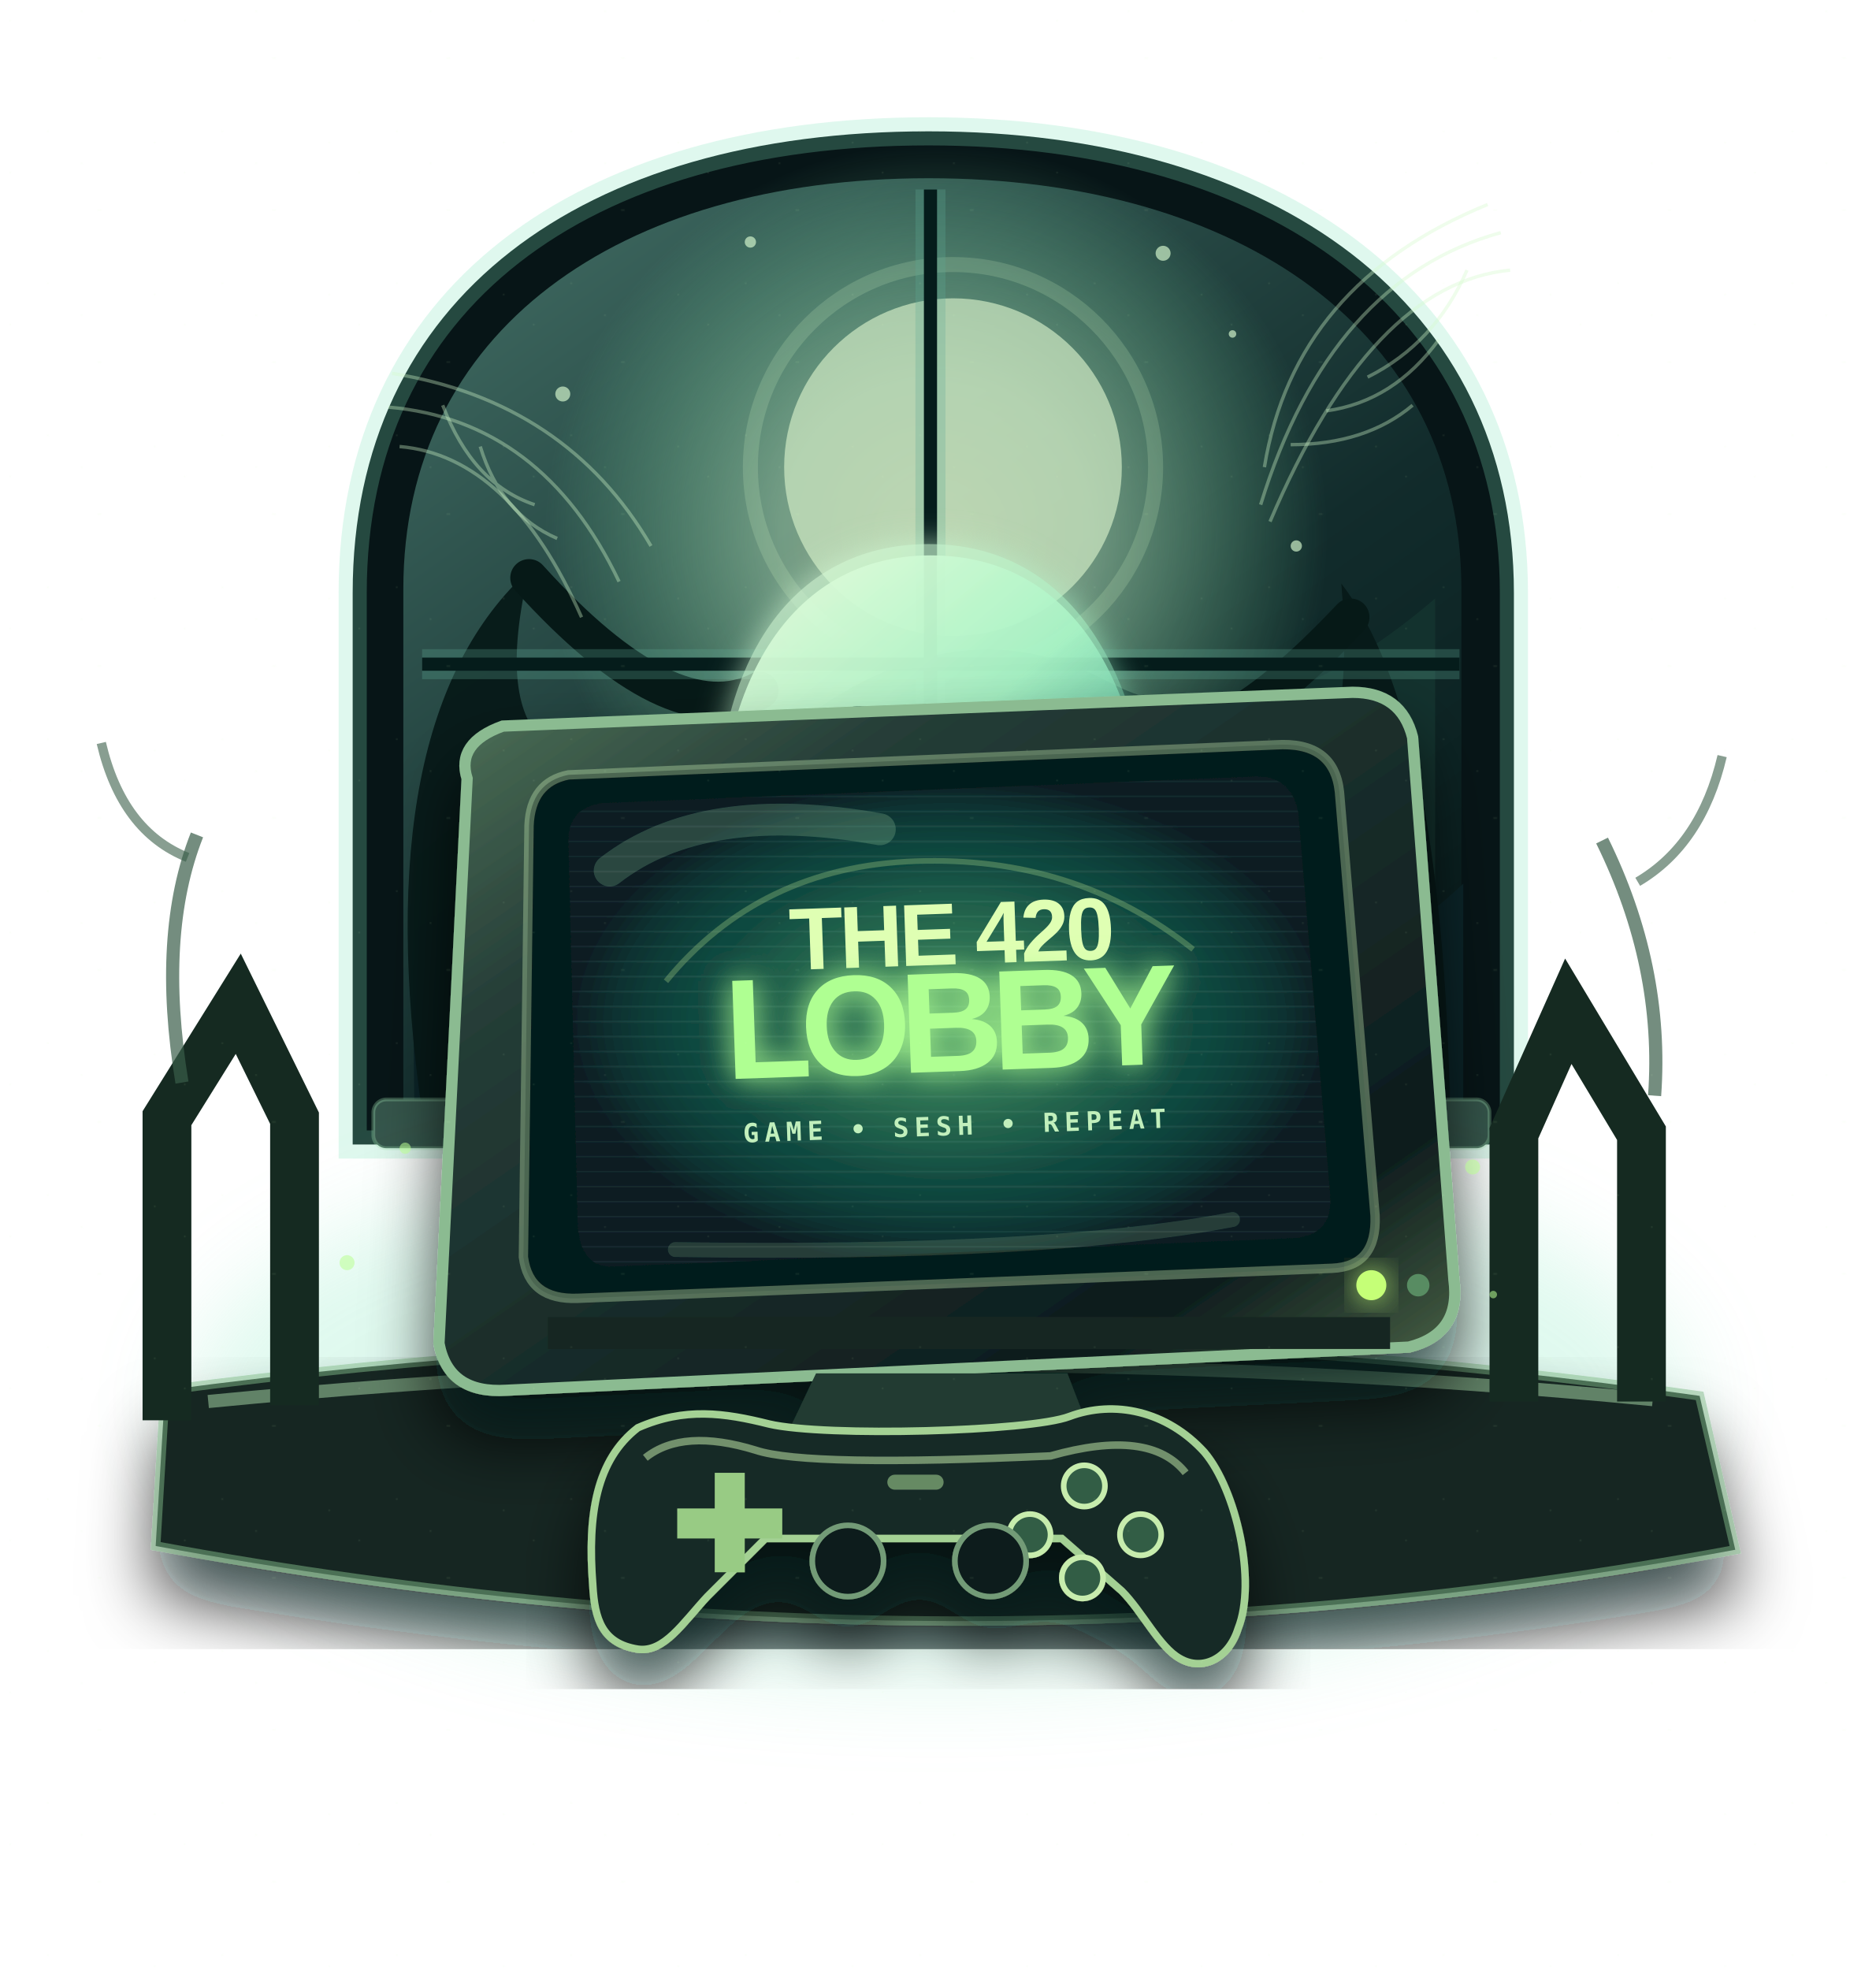
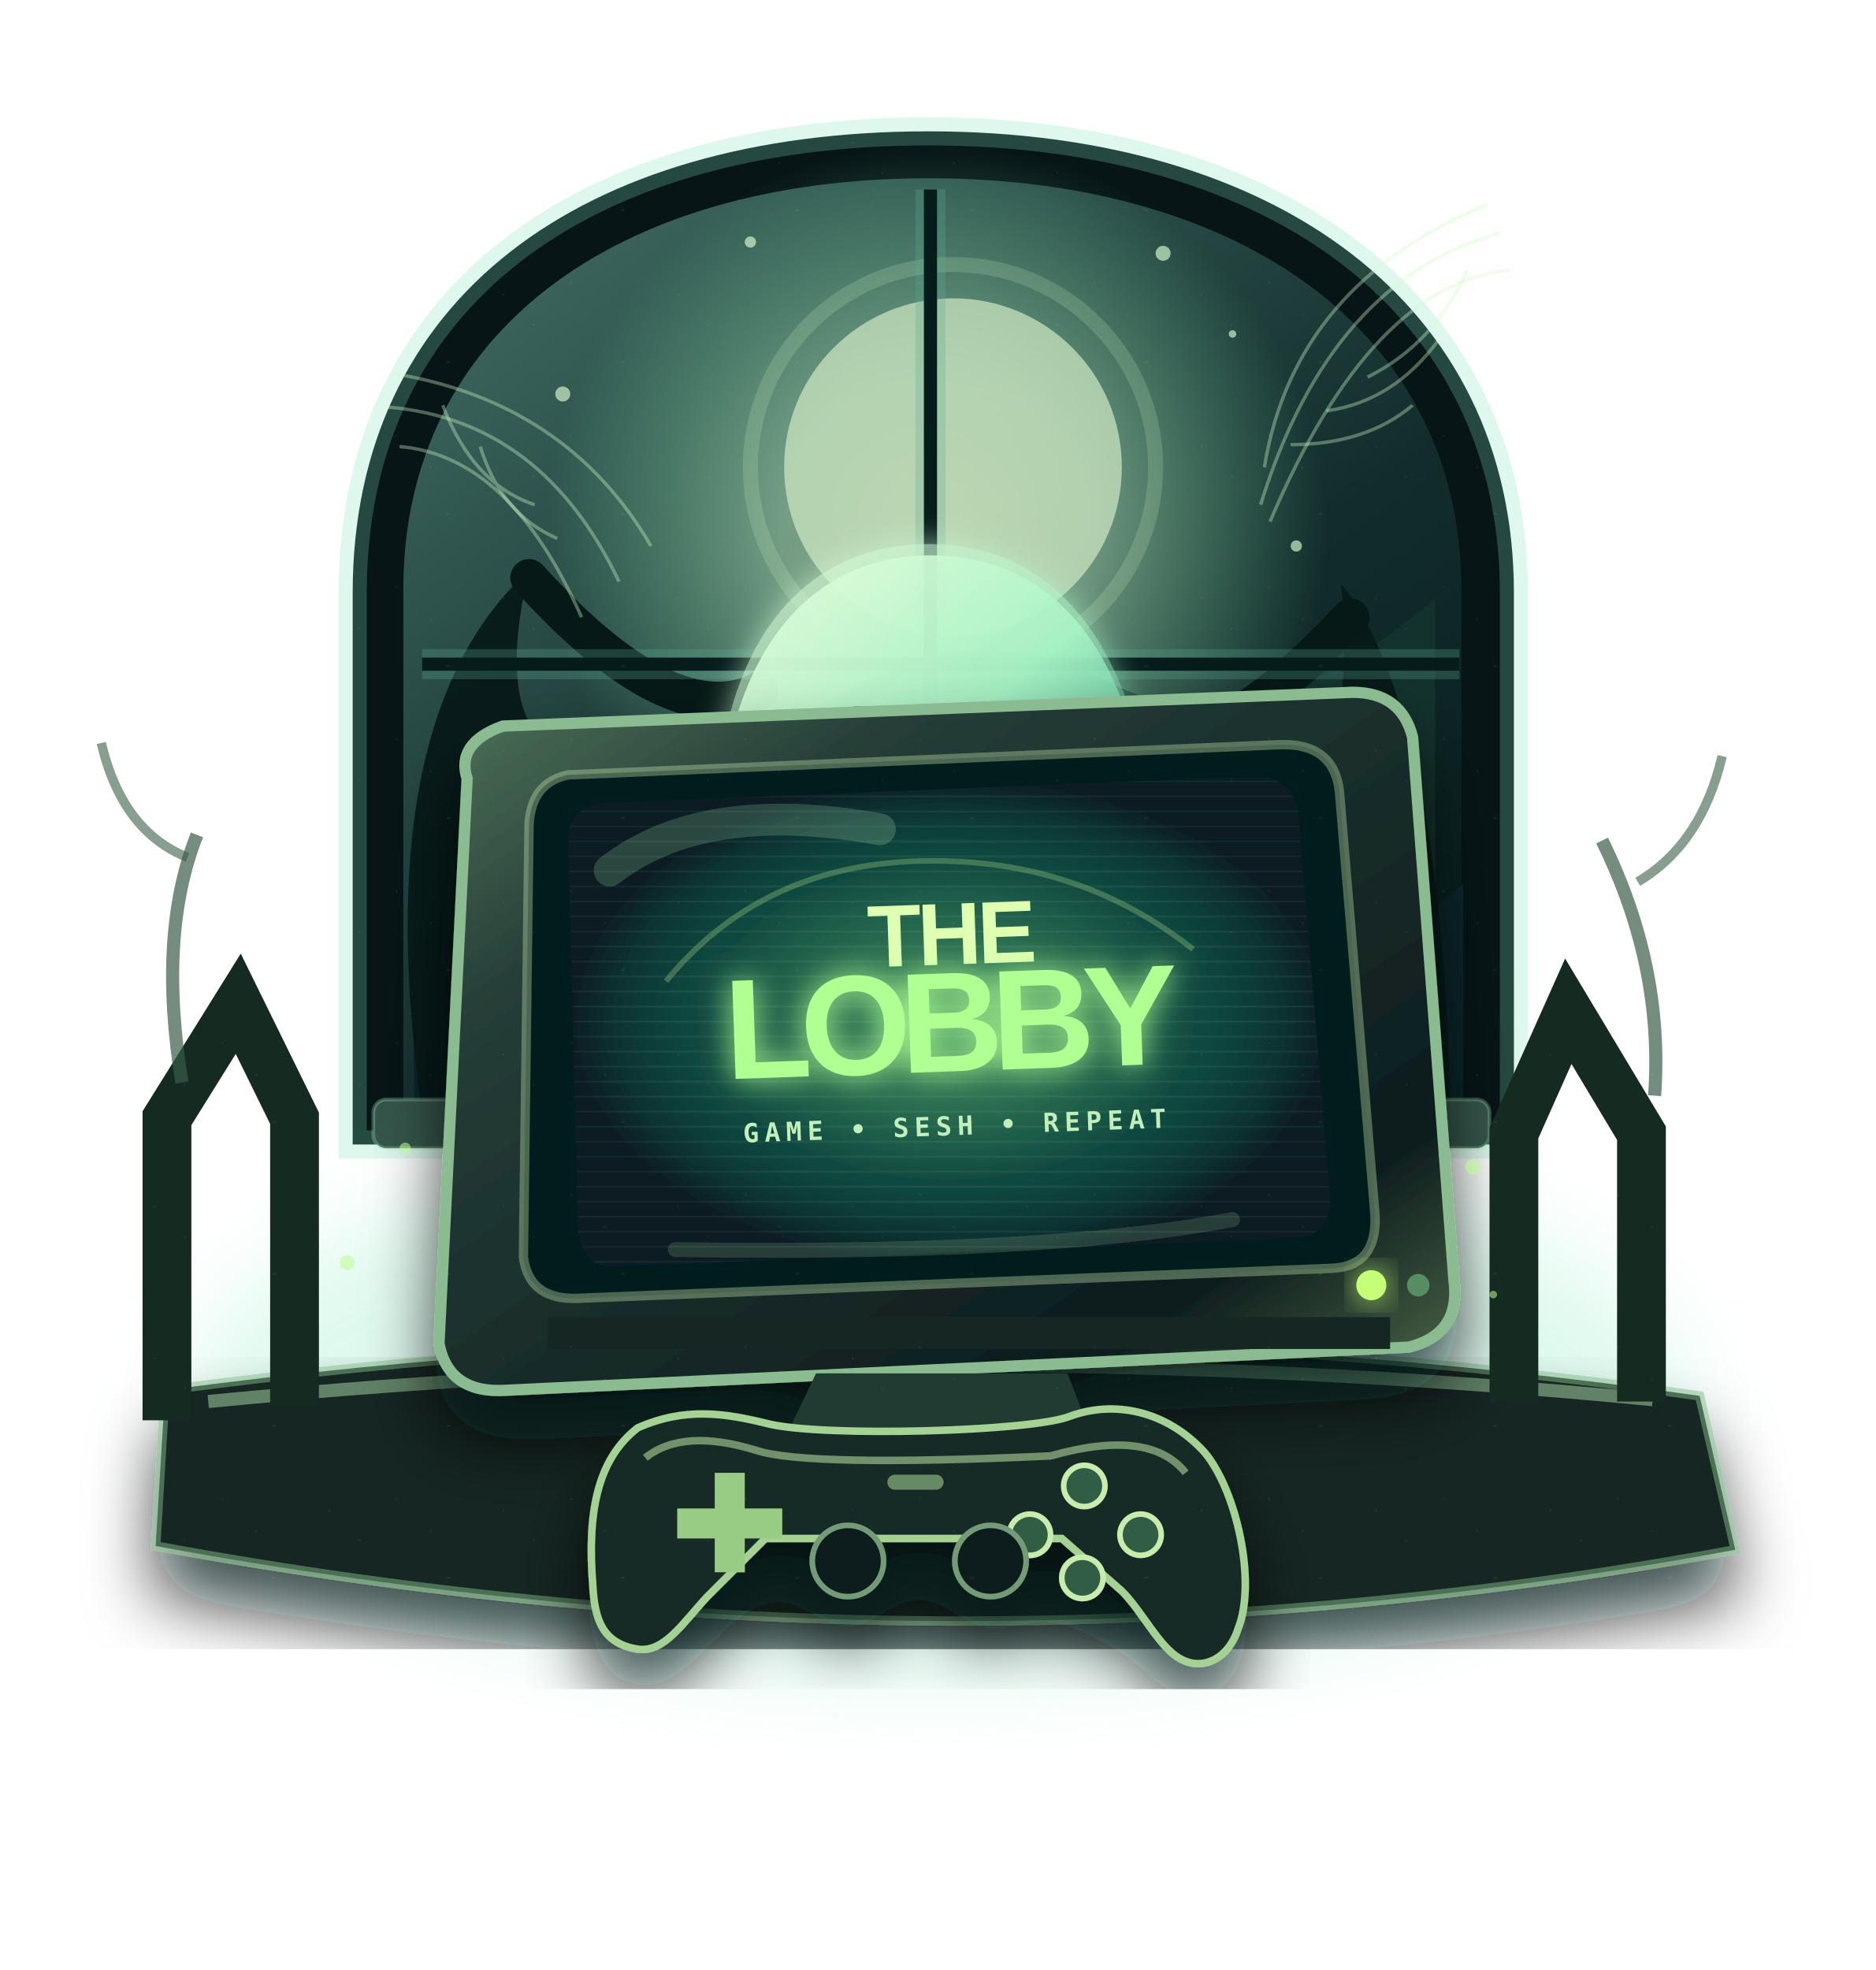
<svg xmlns="http://www.w3.org/2000/svg" viewBox="0 0 1000 1050" role="img" aria-labelledby="title desc">
  <defs>
    <radialGradient id="moon">
      <stop stop-color="#efffcc" />
      <stop offset=".4" stop-color="#b2e2ba" />
      <stop offset="1" stop-color="#81e8ac" stop-opacity="0" />
    </radialGradient>
    <radialGradient id="fog">
      <stop stop-color="#6decbd" stop-opacity=".55" />
      <stop offset=".5" stop-color="#3c9f7e" stop-opacity=".28" />
      <stop offset="1" stop-color="#24573f" stop-opacity="0" />
    </radialGradient>
    <linearGradient id="wall" x1=".1" y1=".1" x2=".8" y2="1">
      <stop stop-color="#234b42" />
      <stop offset=".5" stop-color="#0d2926" />
      <stop offset="1" stop-color="#061715" />
    </linearGradient>
    <linearGradient id="window" x1=".1" y1="0" x2=".9" y2="1">
      <stop stop-color="#406b62" />
      <stop offset=".6" stop-color="#122c2c" />
      <stop offset="1" stop-color="#071b1b" />
    </linearGradient>
    <linearGradient id="tv" x1="0" y1="0" x2="1" y2="1">
      <stop stop-color="#50745a" />
      <stop offset=".25" stop-color="#253d37" />
      <stop offset=".8" stop-color="#0d1c1d" />
      <stop offset="1" stop-color="#4f6949" />
    </linearGradient>
    <radialGradient id="crt">
      <stop stop-color="#7bffa5" stop-opacity=".48" />
      <stop offset=".65" stop-color="#176455" stop-opacity=".64" />
      <stop offset="1" stop-color="#071b22" />
    </radialGradient>
    <linearGradient id="metal" x1="0" y1="0" x2="0" y2="1">
      <stop stop-color="#c2e3a0" />
      <stop offset=".5" stop-color="#618c73" />
      <stop offset="1" stop-color="#183f3a" />
    </linearGradient>
    <linearGradient id="ghost" x1="0" y1="0" x2=".8" y2="1">
      <stop stop-color="#f1ffe0" />
      <stop offset=".48" stop-color="#a9f4c6" />
      <stop offset="1" stop-color="#1ba18c" stop-opacity=".35" />
    </linearGradient>
    <radialGradient id="eye">
      <stop stop-color="#f3ffbb" />
      <stop offset="1" stop-color="#c4ff73" />
    </radialGradient>
    <filter id="aura" x="-60%" y="-60%" width="220%" height="220%">
      <feGaussianBlur stdDeviation="24" />
    </filter>
    <filter id="glow" x="-40%" y="-40%" width="180%" height="180%">
      <feGaussianBlur stdDeviation="8" result="b" />
      <feMerge>
        <feMergeNode in="b" />
        <feMergeNode in="SourceGraphic" />
      </feMerge>
    </filter>
    <filter id="shadow">
      <feDropShadow dx="0" dy="24" stdDeviation="18" flood-color="#020e0d" flood-opacity=".75" />
    </filter>
    <pattern id="scan" width="4" height="8" patternUnits="userSpaceOnUse">
      <rect width="4" height="1" fill="#d3ffe7" opacity=".06" />
    </pattern>
    <pattern id="grain" width="93" height="81" patternUnits="userSpaceOnUse">
      <path d="M5 11h1M52 31h2M25 70h1M82 76h1M43 6h1" stroke="#d7ffbc" stroke-opacity=".22" />
    </pattern>
  </defs>
  <path d="M188 610V316C188 159 310 70 495 70S807 162 807 316V610Z" fill="#071517" stroke="#83e4bd" stroke-opacity=".25" stroke-width="15" />
  <path d="M215 597V314C215 177 329 95 495 95S779 177 779 314V597Z" fill="url(#window)" />
  <ellipse cx="499" cy="285" rx="210" ry="210" fill="url(#moon)" opacity=".55" />
  <circle cx="508" cy="249" r="90" fill="#cde9c2" opacity=".71" />
  <circle cx="508" cy="249" r="108" fill="none" stroke="#d9ffc8" stroke-opacity=".17" stroke-width="8" />
  <path d="M221 458q65-61 115-39t95-38q83-59 159-18t175-44V599H221Z" fill="#14342f" opacity=".84" />
  <path d="M220 515q87-58 146-19t110-8q95-54 161 1t143-18v130H221Z" fill="#0b2428" />
  <path d="M225 593q-30-210 57-289q-17 72 10 93l-9 198Zm548 0q-4-212-58-282q7 82-18 103l4 180Z" fill="#061918" opacity=".95" />
  <path d="M282 308q76 84 123 60M720 329q-80 85-115 56M304 440q83-26 122 26" fill="none" stroke="#061917" stroke-width="20" stroke-linecap="round" />
  <path d="M496 101v498M225 354h553" stroke="#5eaa93" stroke-opacity=".28" stroke-width="16" />
  <path d="M496 101v498M225 354h553" stroke="#051c1b" stroke-width="7" />
  <rect x="199" y="586" width="595" height="26" rx="7" fill="#35554b" stroke="#a2e4b2" stroke-opacity=".3" stroke-width="2" />
  <g fill="none" stroke="#d3faca" stroke-opacity=".36" stroke-width="1.8">
    <path d="M793 109q-103 42-119 140M800 124q-91 25-128 145M805 144q-74 7-128 134" />
    <path d="M782 144Q765 183 729 201M767 181Q743 214 707 219M753 216Q728 237 688 237" />
    <path d="M209 199q93 15 138 92M207 217q82 7 123 93M213 238q59 5 97 91" />
    <path d="M236 216q16 42 49 53M256 238q11 36 41 49" />
  </g>
  <g opacity=".65" fill="#dafcd1">
    <circle cx="300" cy="210" r="4" />
    <circle cx="691" cy="291" r="3" />
    <circle cx="657" cy="178" r="2" />
    <circle cx="400" cy="129" r="3" />
    <circle cx="620" cy="135" r="4" />
  </g>
  <path d="M382 469c-7-116 40-179 113-179 78 0 119 72 121 179 0 31 27 47 3 74-18 20-23 5-49-7-24-10-32 32-65 19-23-10-37 22-65 10-29-11-48-16-62-2-35 34-20-24-25-47-4-18 26-19 29-47Z" fill="url(#ghost)" opacity=".67" filter="url(#glow)" />
  <path d="M383 478c-6-114 39-182 113-182 77 0 119 70 118 184 0 26 16 43 4 58-22 23-45-36-71 0-17 24-35 23-50 4-13-17-34 33-54 15-23-20-34-26-59-7-22 17-12-44-1-72Z" fill="url(#ghost)" opacity=".89" />
  <path d="M439 392q23-20 43 7M519 402q25-19 45 1" fill="none" stroke="#15483e" stroke-width="14" stroke-linecap="round" />
  <ellipse cx="459" cy="420" rx="13" ry="22" fill="#082521" />
  <ellipse cx="546" cy="425" rx="13" ry="23" fill="#082521" />
  <ellipse cx="457" cy="413" rx="4" ry="7" fill="url(#eye)" filter="url(#glow)" />
  <ellipse cx="544" cy="418" rx="4" ry="7" fill="url(#eye)" filter="url(#glow)" />
  <path d="M467 476Q502 498 539 478" stroke="#113d32" stroke-width="8" stroke-linecap="round" fill="none" />
  <path d="M471 480Q503 509 534 482" stroke="#f1ffca" stroke-opacity=".48" stroke-width="2.5" fill="none" />
  <ellipse cx="499" cy="749" rx="400" ry="146" fill="#61e2ad" opacity=".2" filter="url(#aura)" />
  <path d="M88 741Q499 686 906 744l19 82q-414 77-842-2Z" fill="#172721" stroke="#81b88b" stroke-opacity=".5" stroke-width="5" filter="url(#shadow)" />
  <path d="M111 747Q500 709 881 746" stroke="#9fcda1" stroke-opacity=".55" stroke-width="7" fill="none" />
  <g filter="url(#shadow)">
    <path d="M249 415q-6-19 19-28l453-18q26 0 32 24l22 289q4 29-24 36l-481 23q-31 2-36-25Z" fill="url(#tv)" stroke="#8bbb91" stroke-width="6" />
    <path d="M282 440q1-23 21-27l377-16q31-2 34 25l19 226q1 27-23 28l-402 16q-26 1-29-22Z" fill="#061b1b" stroke="#d1f8b9" stroke-opacity=".34" stroke-width="5" />
    <path d="M303 448q0-18 19-20l344-14q22-2 26 19l17 204q2 22-21 23l-359 15q-19 2-21-21Z" fill="url(#crt)" />
    <path d="M303 448q0-18 19-20l344-14q22-2 26 19l17 204q2 22-21 23l-359 15q-19 2-21-21Z" fill="url(#scan)" />
    <path d="M325 464q50-39 144-22" stroke="#c4ffc7" stroke-opacity=".19" stroke-width="17" fill="none" stroke-linecap="round" />
    <path d="M657 650q-99 19-297 16" stroke="#d8ffbc" stroke-opacity=".15" stroke-width="8" fill="none" stroke-linecap="round" />
    <path d="M355 523q50-61 133-64 85-3 148 47" stroke="#d5ff9c" stroke-opacity=".25" stroke-width="3" fill="none" />
-     <text x="508" y="514" transform="rotate(-2 508 514)" text-anchor="middle" fill="#dfffb3" font-family="Arial Black,Arial,sans-serif" font-size="47" font-weight="900" letter-spacing="-2">THE 420</text>
+     <text x="508" y="514" transform="rotate(-2 508 514)" text-anchor="middle" fill="#dfffb3" font-family="Arial Black,Arial,sans-serif" font-size="47" font-weight="900" letter-spacing="-2">THE</text>
    <text x="508" y="571" transform="rotate(-2 508 571)" text-anchor="middle" fill="#afff92" font-family="Arial Black,Arial,sans-serif" font-size="76" font-weight="900" letter-spacing="-6" filter="url(#glow)">LOBBY</text>
    <text x="509" y="605" transform="rotate(-2 509 605)" text-anchor="middle" fill="#c1efbc" font-family="monospace" font-size="14" font-weight="bold" letter-spacing="3">GAME • SESH • REPEAT</text>
    <rect x="292" y="702" width="449" height="17" fill="#172822" />
    <circle cx="731" cy="685" r="8" fill="#c5ff77" filter="url(#glow)" />
    <circle cx="756" cy="685" r="6" fill="#588c62" />
    <path d="M435 732h134l17 44H414Z" fill="#203a32" />
    <path d="M388 777h223" stroke="#6a9572" stroke-width="18" stroke-linecap="round" />
  </g>
  <g filter="url(#shadow)" transform="translate(0 3)">
    <path d="M340 758c25-11 46-8 70-2 30 7 139 4 160-4 24-9 52-3 72 19 17 20 28 69 18 94-5 16-19 23-31 16-11-6-20-25-31-36l-32-28H408l-31 31c-13 14-23 30-37 28-19-3-23-16-24-34-3-38 2-67 24-84Z" fill="#192b28" stroke="#a4d194" stroke-width="4" />
    <path d="M344 774q20-16 59-4 27 9 157 3 53-15 72 9" stroke="#d3ffb5" stroke-opacity=".48" stroke-width="4" fill="none" />
    <path d="M381 782h16v19h20v16h-20v18h-16v-18h-20v-16h20Z" fill="#98cb84" />
    <g fill="#315d45" stroke="#c7ecad" stroke-width="3">
      <circle cx="578" cy="789" r="11" />
      <circle cx="608" cy="815" r="11" />
      <circle cx="549" cy="815" r="11" />
      <circle cx="577" cy="838" r="11" />
    </g>
    <circle cx="452" cy="829" r="19" fill="#0a1b1a" stroke="#739b77" stroke-width="3" />
    <circle cx="528" cy="829" r="19" fill="#0a1b1a" stroke="#739b77" stroke-width="3" />
    <rect x="473" y="783" width="30" height="8" rx="4" fill="#a5d993" opacity=".55" />
  </g>
  <path d="M89 757V596l38-61 30 61v153M875 747V604l-39-65-29 65v143" stroke="#152a21" stroke-width="26" fill="none" />
  <path d="M97 577q-13-79 8-132M882 584q5-69-28-136" stroke="#3a5d49" stroke-opacity=".7" stroke-width="7" fill="none" />
  <path d="M100 457q-35-14-46-61M873 470q34-20 45-67" stroke="#3a5d49" stroke-opacity=".6" stroke-width="5" fill="none" />
  <g fill="#baff91" opacity=".55">
    <circle cx="185" cy="673" r="4" />
    <circle cx="785" cy="622" r="4" />
    <circle cx="796" cy="690" r="2" />
    <circle cx="216" cy="612" r="3" />
  </g>
  <rect x="0" y="0" width="1000" height="1050" fill="url(#grain)" opacity=".28" />
</svg>
